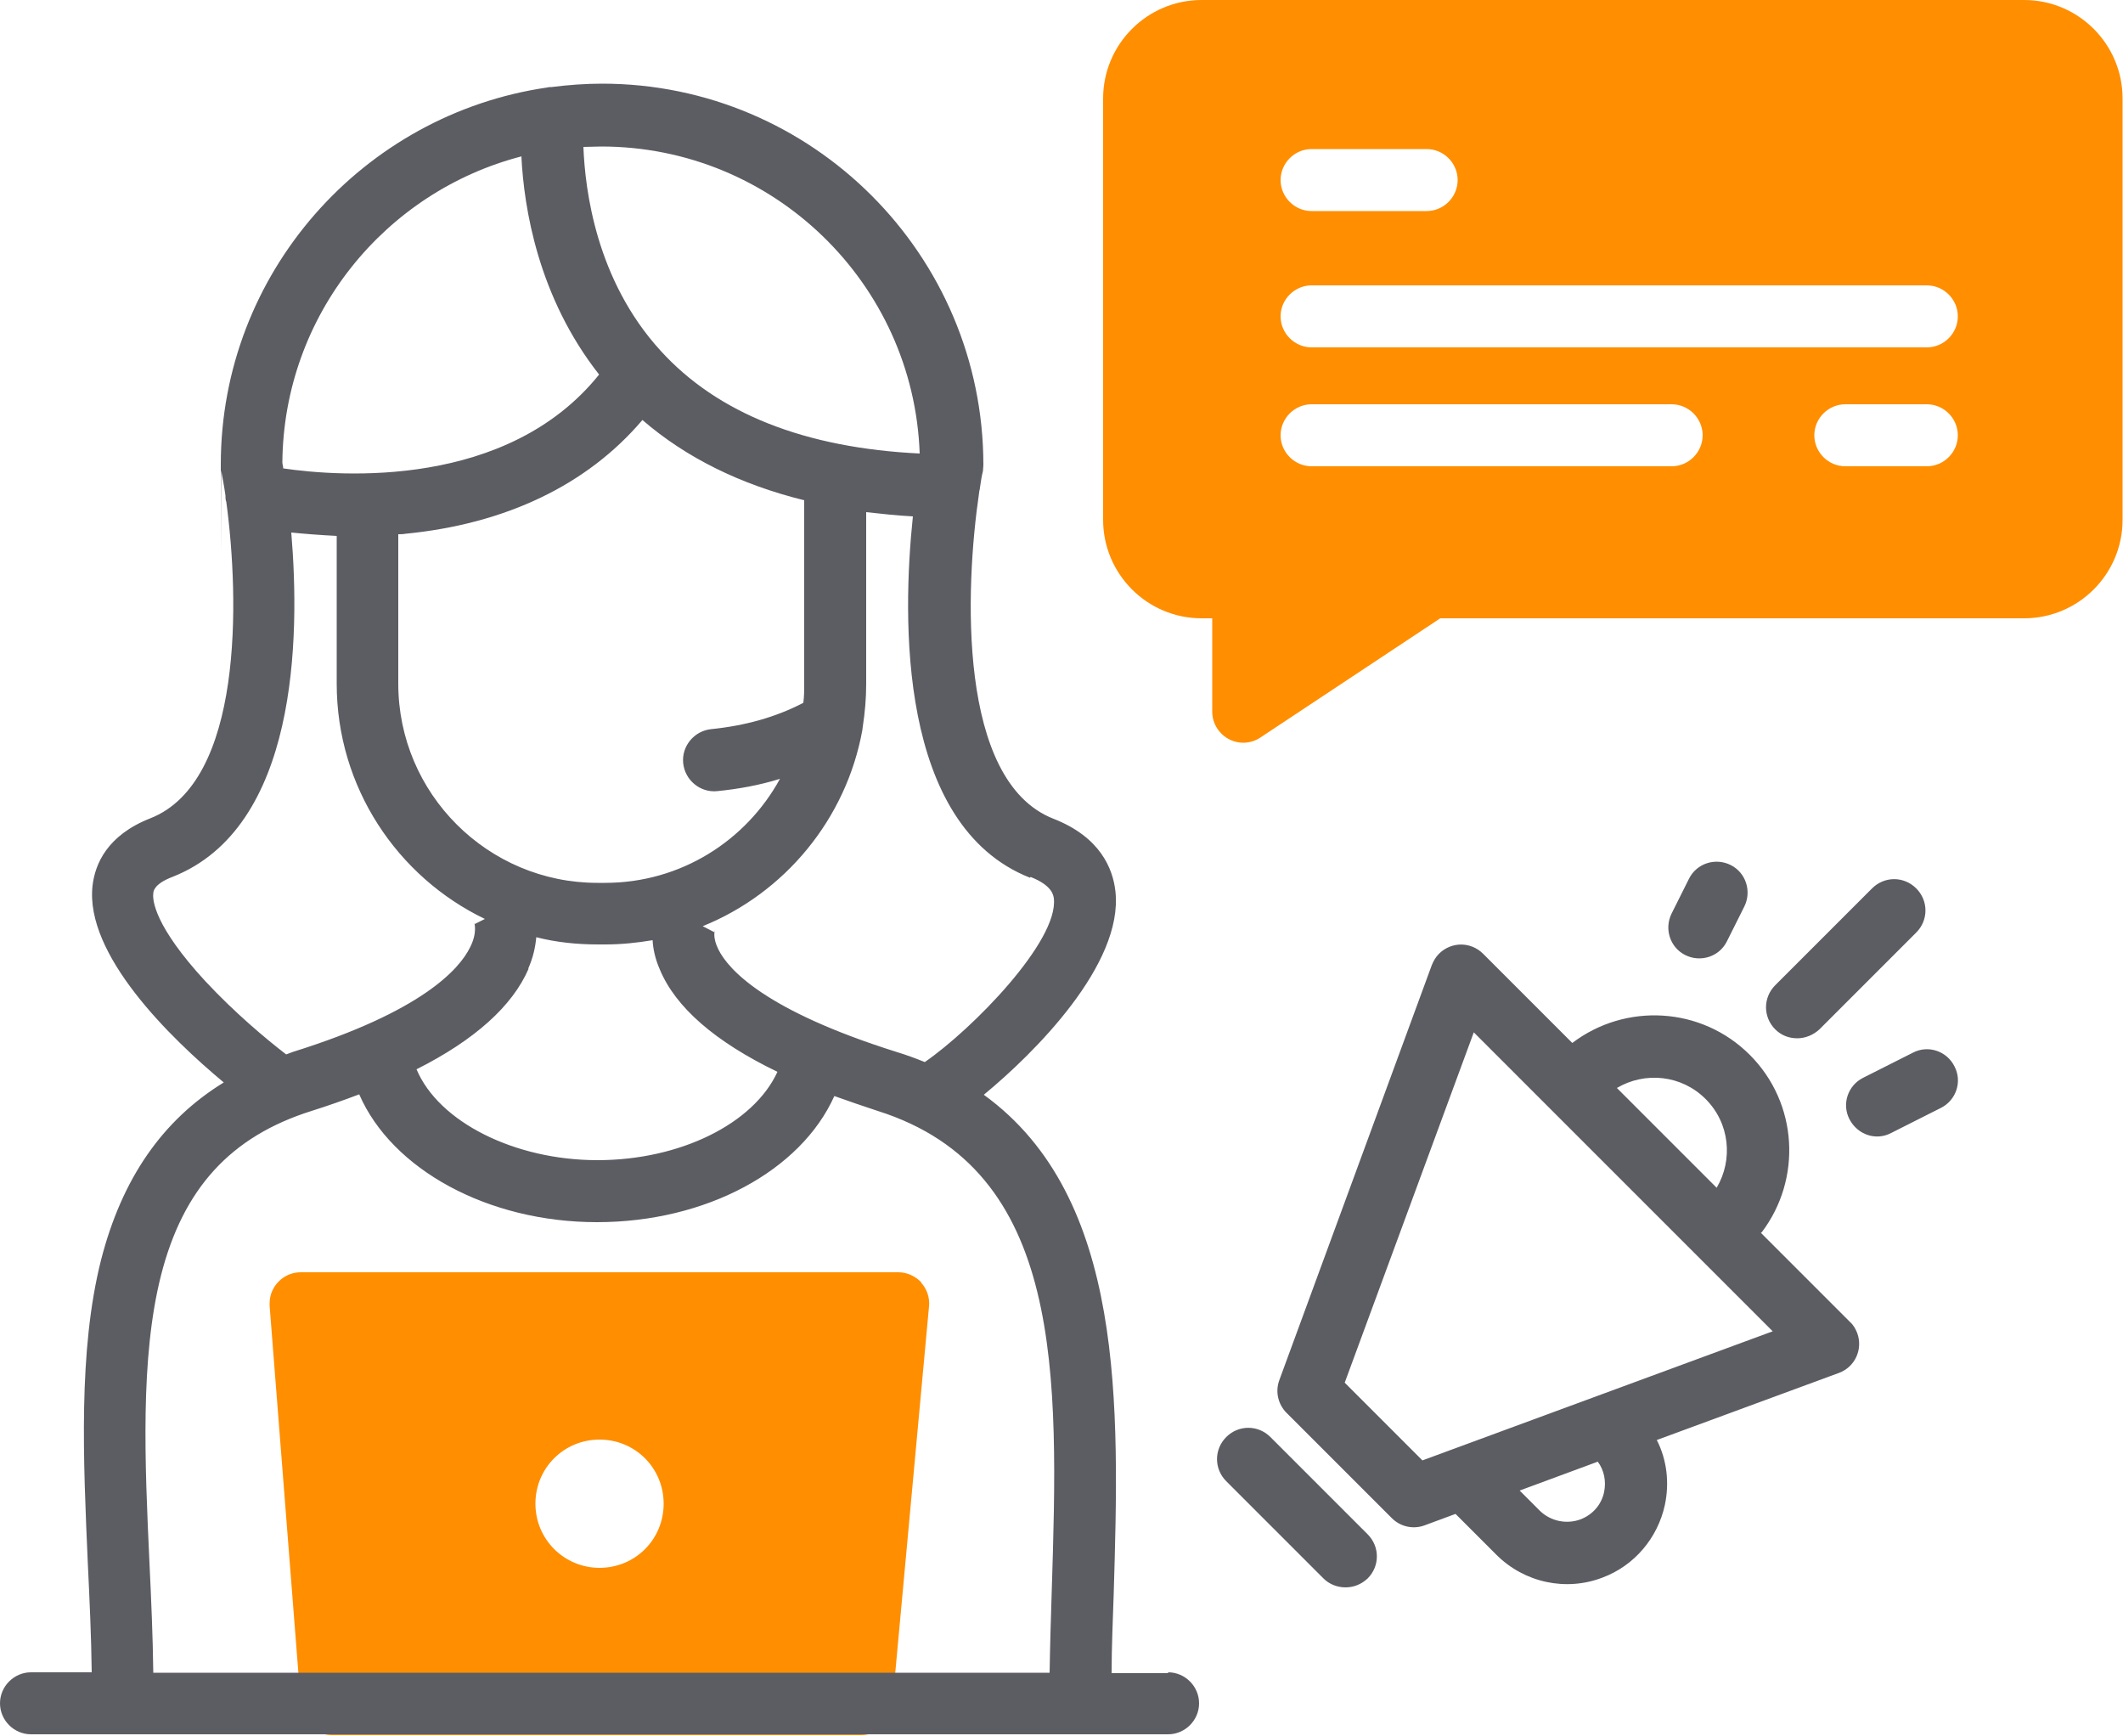
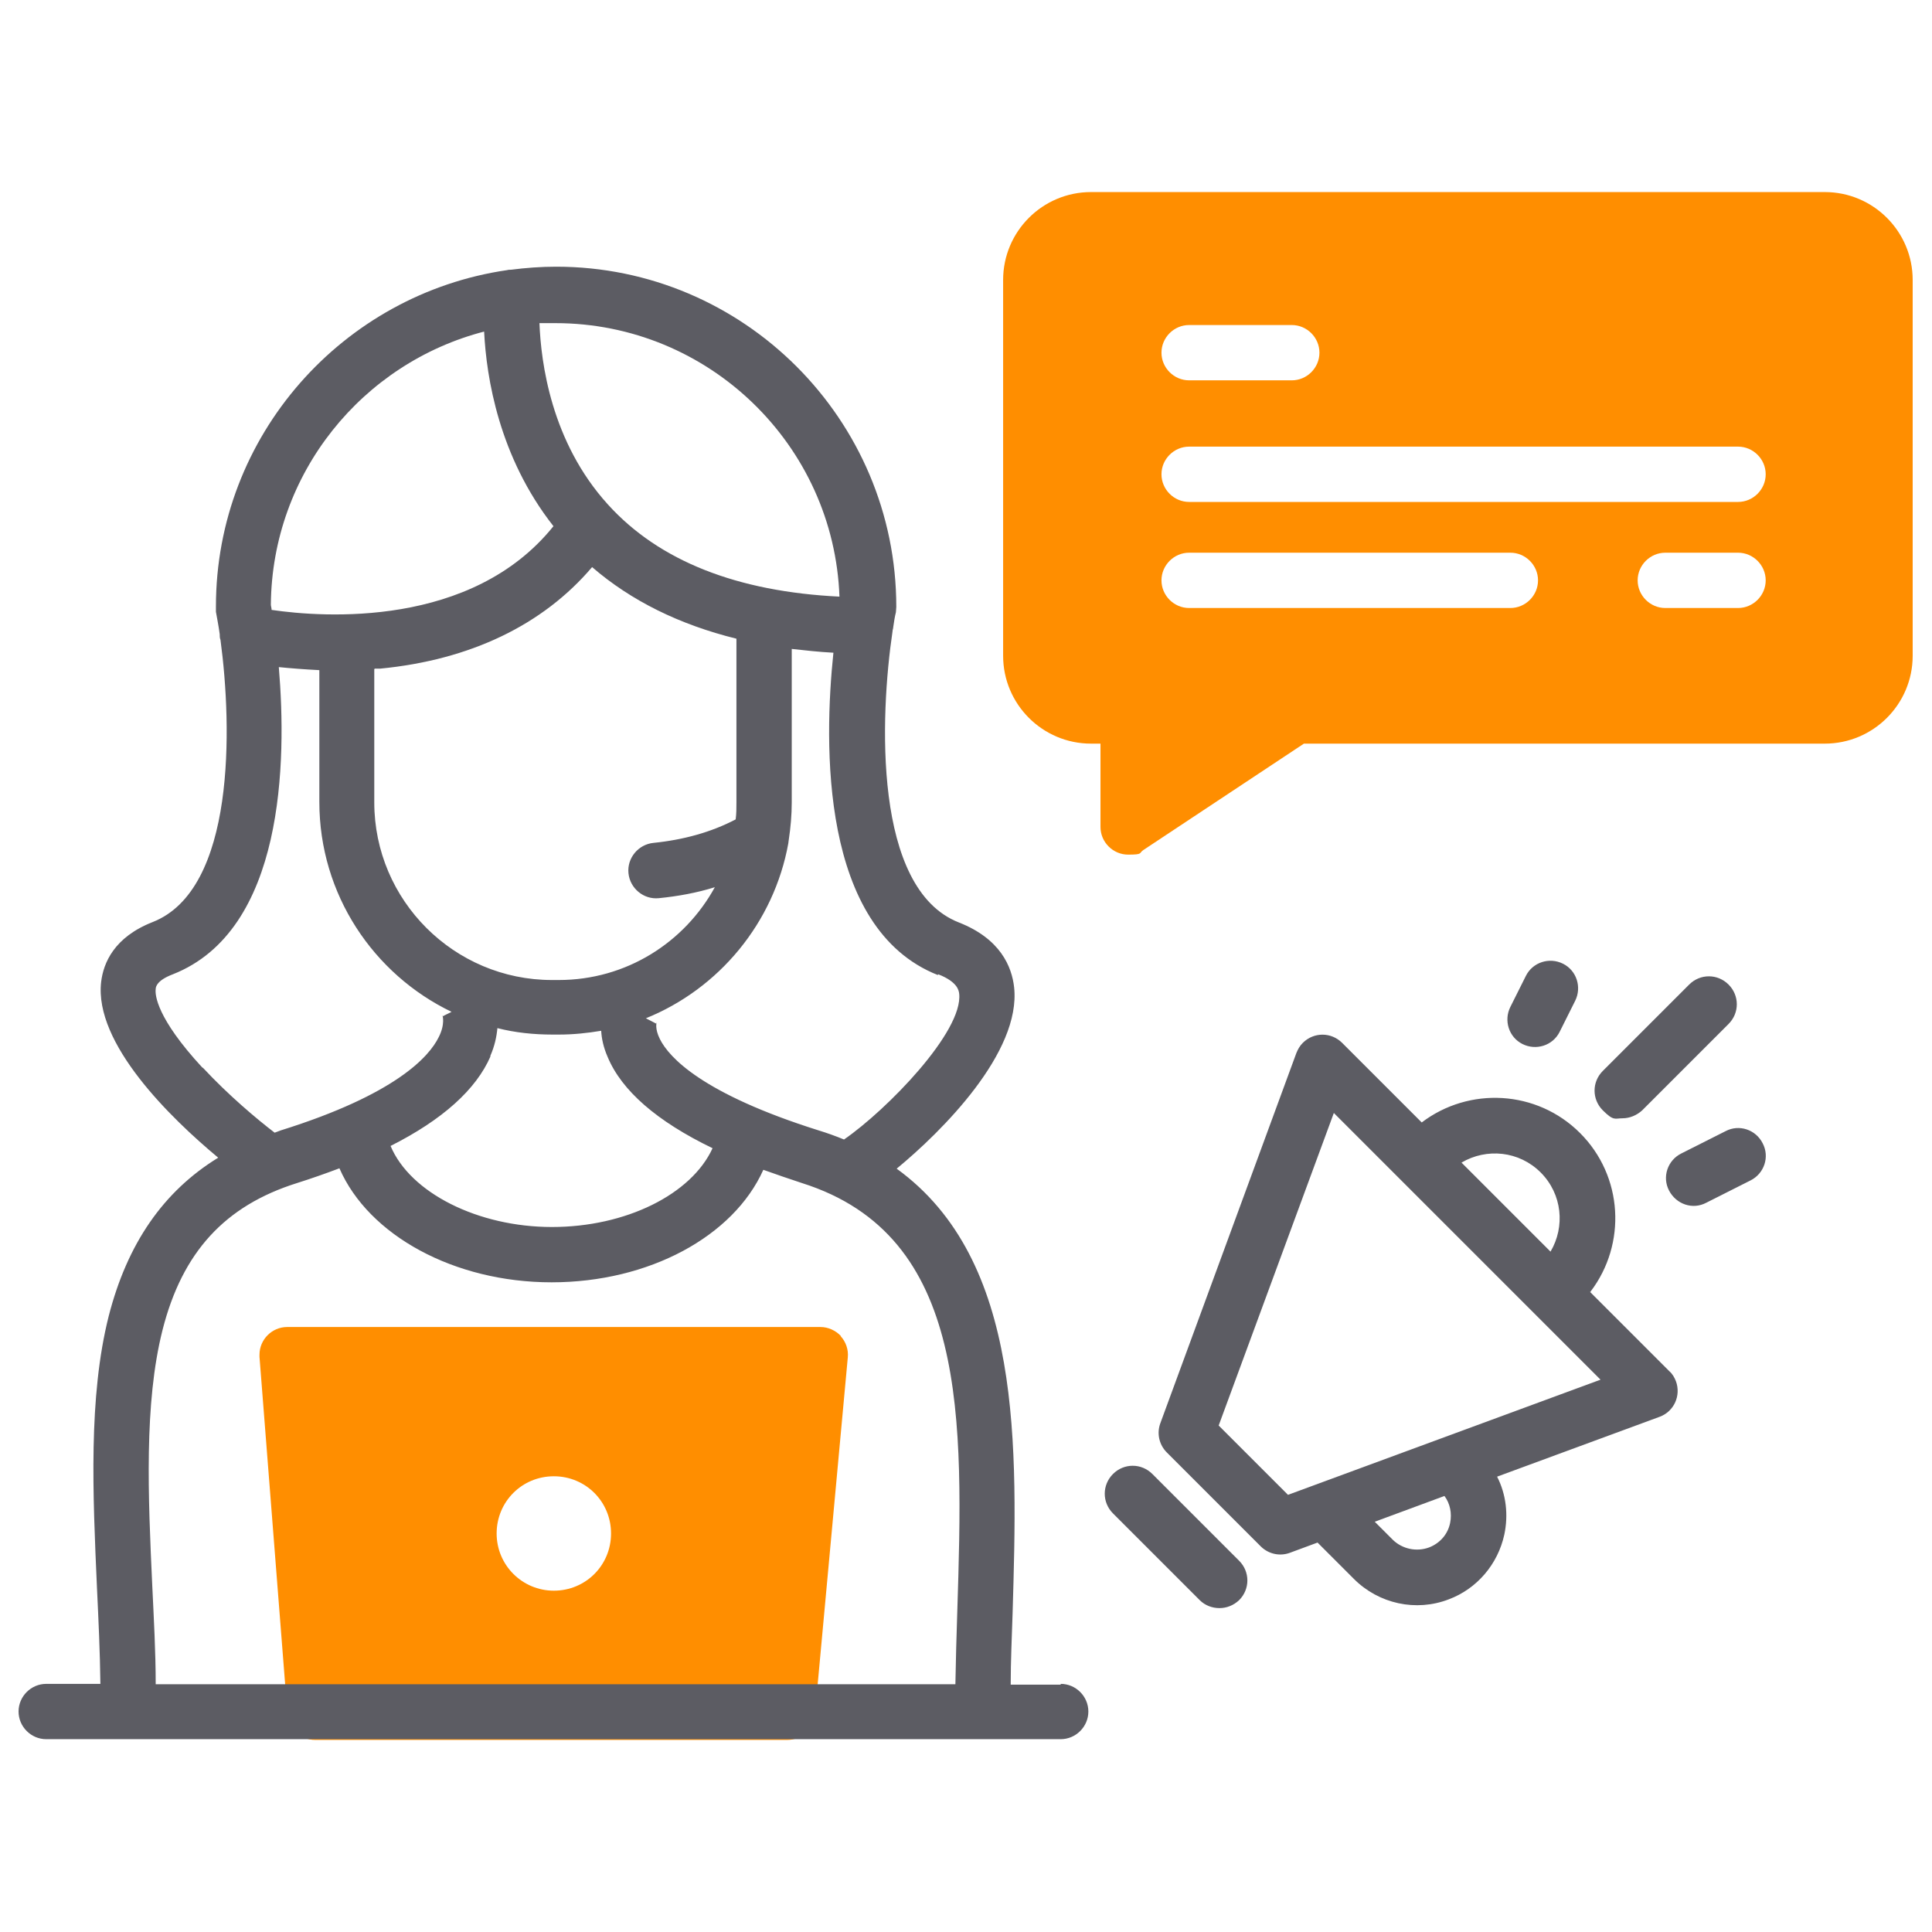
- <svg xmlns="http://www.w3.org/2000/svg" id="Capa_1" version="1.1" viewBox="0 0 500 408.6">
+ <svg xmlns="http://www.w3.org/2000/svg" id="Capa_1" version="1.1" viewBox="0 0 510 510">
  <defs>
    <style>
      .st0 {
        fill: #5c5c63;
      }

      .st1 {
        fill: #ff8e00;
      }
    </style>
  </defs>
-   <path class="st1" d="M217,302c-1.4-1.5-3.4-2.4-5.4-2.4H70.8c-4,0-7.3,3.3-7.3,7.3,0,.2,0,.4,0,.6l7.4,94.4c.3,3.8,3.5,6.7,7.3,6.7h124.6c3.8,0,6.9-2.9,7.3-6.6l8.7-94.4c.2-2-.5-4.1-1.9-5.6h0ZM141.2,369.2c-8.3,0-15.1-6.7-15.1-15.1s6.7-15.1,15.1-15.1,15.1,6.7,15.1,15.1-6.7,15.1-15.1,15.1Z" data-original="#3366ff" />
-   <path class="st0" d="M423.3,244.5c1.9,0,3.8-.8,5.2-2.1l22.8-22.8c2.9-2.9,2.9-7.5,0-10.4-2.9-2.9-7.5-2.9-10.4,0l-22.8,22.8c-2.9,2.9-2.9,7.5,0,10.4,1.4,1.4,3.2,2.1,5.2,2.1h0ZM396.9,224.9c3.6,1.8,8,.4,9.8-3.2l4.1-8.2c1.8-3.6.4-8-3.2-9.8-3.6-1.8-8-.4-9.8,3.2l-4.1,8.2c-1.8,3.6-.4,8,3.2,9.8,0,0,0,0,0,0h0ZM460.3,251.1c-1.8-3.6-6.2-5.1-9.8-3.2l-11.7,5.9c-3.6,1.8-5.1,6.2-3.2,9.8s6.2,5.1,9.8,3.2l11.7-5.9c3.6-1.8,5.1-6.2,3.2-9.8ZM414.9,290.2c9.5-12.5,8.6-30.4-2.8-41.8-11.4-11.4-29.3-12.3-41.8-2.8l-21-21c-2.9-2.9-7.5-2.9-10.4,0-.8.8-1.3,1.7-1.7,2.7l-35.9,97.7c-1,2.7-.3,5.7,1.7,7.7l24.8,24.8c2,2,5,2.7,7.7,1.7l7.3-2.7,9.6,9.6c6.6,6.6,16.4,8.7,25,5.4,7.5-2.8,13-9.3,14.7-17.1,1.1-5.2.5-10.6-1.9-15.3l42.9-15.8c3.8-1.4,5.7-5.6,4.3-9.4-.4-1-.9-1.9-1.7-2.6l-21-21ZM401.7,258.8c5.7,5.7,6.5,14.3,2.6,20.9l-23.5-23.5c6.6-3.9,15.2-3.1,20.9,2.6h0ZM377.8,351.3c-.6,3-2.7,5.4-5.6,6.5-3.3,1.2-7,.4-9.5-2l-4.8-4.8,18.4-6.8c1.5,2,2,4.6,1.5,7.1h0ZM334.9,343.8l-18.2-18.2,30.4-82.5,70.4,70.4-82.5,30.4ZM299.2,338.4c-2.9-2.9-7.5-2.9-10.4,0-2.9,2.9-2.9,7.5,0,10.4l22.9,22.9c1.4,1.4,3.3,2.1,5.2,2.1s3.7-.7,5.2-2.1c2.9-2.9,2.9-7.5,0-10.4h0s-22.9-22.9-22.9-22.9ZM275.1,394h-13.3c0-6.2.3-12.6.5-18.8,1.3-44.1,2.8-93.2-30.6-117.4,11.9-9.8,32.9-30.7,31-47.9-.6-5.4-3.6-12.8-14.6-17.1-22.7-8.9-20.8-54.5-17.5-76.8,0-.4.2-.8.2-1.2.2-1.4.4-2.7.7-3.9,0-.4.1-.9.1-1.4,0-49.5-40.3-89.8-89.8-89.8h0s0,0,0,0c-4,0-8,.3-11.9.8-.3,0-.7,0-1,.1-43.4,6.3-76.9,43.7-76.9,88.8s0,.9.1,1.4c.3,1.7.7,3.7,1,5.9,0,.5,0,1,.2,1.5,3.1,23,4,65.9-17.9,74.5-10.2,4-13,10.8-13.6,15.8-1.9,16.3,18.4,36,30.9,46.4-14.5,8.9-24,22.7-28.9,41.8-5.4,21.4-4.2,47-3.1,71.8.4,8.4.8,16.9.9,25.3H7.3c-4,0-7.3,3.3-7.3,7.3s3.3,7.3,7.3,7.3h267.8c4,0,7.3-3.3,7.3-7.3s-3.3-7.3-7.3-7.3h0ZM242.7,206.5c5.1,2,5.4,4.3,5.5,5.1,1.1,10-19.1,30.7-30.4,38.5-2.2-.9-4.4-1.7-6.7-2.4-30.8-9.7-39.5-19.3-41.9-24.1-1.4-2.8-.9-4.4-.8-4.5,0,.3-.2.4-.2.4l-2.7-1.4c19.3-7.8,33.8-25.2,37.6-46.2,0-.3.1-.6.1-.8.5-3.3.8-6.6.8-10v-40.5c3.6.4,7.2.8,11,1-2.5,23.9-3.6,72.8,27.6,85.1h0ZM93.9,125.8c.5,0,1,0,1.5-.1,23.7-2.3,42.9-11.5,55.9-26.8,10.3,8.9,23.1,15.2,38.1,18.9v43.2c0,1.5,0,3-.2,4.5-6.5,3.4-13.8,5.4-21.7,6.2-4,.4-7,4-6.6,8s4,7,8,6.6c5-.5,10-1.4,14.8-2.9-8,14.6-23.4,24.5-41.2,24.5h-1.8c-25.8,0-46.9-21-46.9-46.9v-35.2ZM124.4,228.1c1.2-2.7,1.7-5.2,1.9-7.4,4.7,1.2,9.6,1.7,14.5,1.7h1.8c3.8,0,7.5-.4,11.1-1,.1,2,.6,4.4,1.7,6.9,3.7,8.9,13,17,27.7,24.1-5.6,12.2-22.9,20.8-42.4,20.8s-37.4-9-42.6-21.4c13.7-6.9,22.6-14.9,26.4-23.7ZM216.7,106.8c-27.1-1.3-47.7-9.4-61.2-24.3-15.1-16.6-17.7-37.7-18.1-47.9,1.4,0,2.8-.1,4.2-.1h0s0,0,0,0c40.5,0,73.6,32.2,75,72.3h0ZM122.8,36.9c.6,12,3.9,33,18.3,51.3-21.6,26.9-60.8,24.1-74.4,22.1,0-.5-.2-1-.2-1.4.3-34.7,24.2-63.8,56.4-72.1h0ZM48.4,231.1c-12.1-13.1-12.5-19.2-12.3-20.7,0-.6.3-2.3,4.5-3.9,29.5-11.6,30.1-56.2,28-81.1,3,.3,6.7.6,10.7.8v34.8c0,24.4,14.3,45.5,34.9,55.4l-2.4,1.2s0-.1-.1-.3c0,0,.8,2.3-1,5.8-2.5,5.1-11.3,15.1-41.7,24.6-.5.2-1.1.4-1.6.6-4.7-3.6-12.2-9.9-18.9-17.1h0ZM35.2,368c-1.1-23.7-2.2-48.2,2.7-67.6,5.2-20.5,16.4-32.8,35.5-38.8,3.8-1.2,7.5-2.5,11.2-3.9,7.7,17.7,30.3,30.1,56,30.1s48-12.1,55.9-29.7c3.4,1.2,6.8,2.4,10.2,3.5,44,13.9,42.6,62.1,41,113.1-.2,6.3-.4,12.8-.5,19.2H36.1c-.1-8.6-.5-17.4-.9-25.9h0Z" data-original="#070606" />
-   <path class="st1" d="M476.8,0h-193.8c-12.8,0-23.2,10.4-23.2,23.2v99.2c0,12.8,10.4,23.2,23.2,23.2h2.5v22c0,4,3.3,7.3,7.3,7.3,1.4,0,2.8-.4,4-1.2l42.4-28.1h137.5c12.8,0,23.2-10.4,23.2-23.2V23.2c0-12.8-10.4-23.2-23.2-23.2h0ZM308.9,35.1h27.1c4,0,7.3,3.3,7.3,7.3s-3.3,7.3-7.3,7.3h-27.1c-4,0-7.3-3.3-7.3-7.3s3.3-7.3,7.3-7.3ZM393.7,109.8h-84.8c-4,0-7.3-3.3-7.3-7.3s3.3-7.3,7.3-7.3h84.8c4,0,7.3,3.3,7.3,7.3s-3.3,7.3-7.3,7.3ZM453.8,109.8h-19.2c-4,0-7.3-3.3-7.3-7.3s3.3-7.3,7.3-7.3h19.2c4,0,7.3,3.3,7.3,7.3s-3.3,7.3-7.3,7.3h0ZM453.8,81.8h-144.9c-4,0-7.3-3.3-7.3-7.3s3.3-7.3,7.3-7.3h144.9c4,0,7.3,3.3,7.3,7.3s-3.3,7.3-7.3,7.3h0Z" data-original="#3366ff" />
+   <path class="st1" d="M222,352.7c-1.4-1.5-3.4-2.4-5.4-2.4H75.8c-4,0-7.3,3.3-7.3,7.3v.6l7.4,94.4c.3,3.8,3.5,6.7,7.3,6.7h124.6c3.8,0,6.9-2.9,7.3-6.6l8.7-94.4c.2-2-.5-4.1-1.9-5.6h0ZM146.2,419.9c-8.3,0-15.1-6.7-15.1-15.1s6.7-15.1,15.1-15.1,15.1,6.7,15.1,15.1-6.7,15.1-15.1,15.1Z" data-original="#3366ff" />
+   <path class="st0" d="M428.3,295.2c1.9,0,3.8-.8,5.2-2.1l22.8-22.8c2.9-2.9,2.9-7.5,0-10.4s-7.5-2.9-10.4,0l-22.8,22.8c-2.9,2.9-2.9,7.5,0,10.4s3.2,2.1,5.2,2.1h0ZM401.9,275.6c3.6,1.8,8,.4,9.8-3.2l4.1-8.2c1.8-3.6.4-8-3.2-9.8s-8-.4-9.8,3.2l-4.1,8.2c-1.8,3.6-.4,8,3.2,9.8h0ZM465.3,301.8c-1.8-3.6-6.2-5.1-9.8-3.2l-11.7,5.9c-3.6,1.8-5.1,6.2-3.2,9.8s6.2,5.1,9.8,3.2l11.7-5.9c3.6-1.8,5.1-6.2,3.2-9.8h0ZM419.9,340.9c9.5-12.5,8.6-30.4-2.8-41.8-11.4-11.4-29.3-12.3-41.8-2.8l-21-21c-2.9-2.9-7.5-2.9-10.4,0-.8.8-1.3,1.7-1.7,2.7l-35.9,97.7c-1,2.7-.3,5.7,1.7,7.7l24.8,24.8c2,2,5,2.7,7.7,1.7l7.3-2.7,9.6,9.6c6.6,6.6,16.4,8.7,25,5.4,7.5-2.8,13-9.3,14.7-17.1,1.1-5.2.5-10.6-1.9-15.3l42.9-15.8c3.8-1.4,5.7-5.6,4.3-9.4-.4-1-.9-1.9-1.7-2.6l-21-21h.2ZM406.7,309.5c5.7,5.7,6.5,14.3,2.6,20.9l-23.5-23.5c6.6-3.9,15.2-3.1,20.9,2.6h0ZM382.8,402c-.6,3-2.7,5.4-5.6,6.5-3.3,1.2-7,.4-9.5-2l-4.8-4.8,18.4-6.8c1.5,2,2,4.6,1.5,7.1h0ZM339.9,394.5l-18.2-18.2,30.4-82.5,70.4,70.4-82.5,30.4h0ZM304.2,389.1c-2.9-2.9-7.5-2.9-10.4,0s-2.9,7.5,0,10.4l22.9,22.9c1.4,1.4,3.3,2.1,5.2,2.1s3.7-.7,5.2-2.1c2.9-2.9,2.9-7.5,0-10.4h0l-22.9-22.9h0ZM280.1,444.7h-13.3c0-6.2.3-12.6.5-18.8,1.3-44.1,2.8-93.2-30.6-117.4,11.9-9.8,32.9-30.7,31-47.9-.6-5.4-3.6-12.8-14.6-17.1-22.7-8.9-20.8-54.5-17.5-76.8,0-.4.2-.8.2-1.2.2-1.4.4-2.7.7-3.9,0-.4.1-.9.1-1.4,0-49.5-40.3-89.8-89.8-89.8h0c-4,0-8,.3-11.9.8-.3,0-.7,0-1,.1-43.4,6.3-76.9,43.7-76.9,88.8s0,.9,0,1.4c.3,1.7.7,3.7,1,5.9,0,.5,0,1,.2,1.5,3.1,23,4,65.9-17.9,74.5-10.2,4-13,10.8-13.6,15.8-1.9,16.3,18.4,36,30.9,46.4-14.5,8.9-24,22.7-28.9,41.8-5.4,21.4-4.2,47-3.1,71.8.4,8.4.8,16.9.9,25.3h-14.3c-4,0-7.3,3.3-7.3,7.3s3.3,7.3,7.3,7.3h267.8c4,0,7.3-3.3,7.3-7.3s-3.3-7.3-7.3-7.3h0v.2ZM247.7,257.2c5.1,2,5.4,4.3,5.5,5.1,1.1,10-19.1,30.7-30.4,38.5-2.2-.9-4.4-1.7-6.7-2.4-30.8-9.7-39.5-19.3-41.9-24.1-1.4-2.8-.9-4.4-.8-4.5,0,.3-.2.4-.2.4l-2.7-1.4c19.3-7.8,33.8-25.2,37.6-46.2,0-.3.1-.6.1-.8.5-3.3.8-6.6.8-10v-40.5c3.6.4,7.2.8,11,1-2.5,23.9-3.6,72.8,27.6,85.1h0v-.2ZM98.9,176.5c.5,0,1,0,1.5,0,23.7-2.3,42.9-11.5,55.9-26.8,10.3,8.9,23.1,15.2,38.1,18.9v43.2c0,1.5,0,3-.2,4.5-6.5,3.4-13.8,5.4-21.7,6.2-4,.4-7,4-6.6,8s4,7,8,6.6c5-.5,10-1.4,14.8-2.9-8,14.6-23.4,24.5-41.2,24.5h-1.8c-25.8,0-46.9-21-46.9-46.9v-35.2h.1ZM129.4,278.8c1.2-2.7,1.7-5.2,1.9-7.4,4.7,1.2,9.6,1.7,14.5,1.7h1.8c3.8,0,7.5-.4,11.1-1,.1,2,.6,4.4,1.7,6.9,3.7,8.9,13,17,27.7,24.1-5.6,12.2-22.9,20.8-42.4,20.8s-37.4-9-42.6-21.4c13.7-6.9,22.6-14.9,26.4-23.7h-.1ZM221.7,157.5c-27.1-1.3-47.7-9.4-61.2-24.3-15.1-16.6-17.7-37.7-18.1-47.9,1.4,0,2.8,0,4.2,0h0c40.5,0,73.6,32.2,75,72.3h.1ZM127.8,87.6c.6,12,3.9,33,18.3,51.3-21.6,26.9-60.8,24.1-74.4,22.1,0-.5-.2-1-.2-1.4.3-34.7,24.2-63.8,56.4-72.1h-.1ZM53.4,281.8c-12.1-13.1-12.5-19.2-12.3-20.7,0-.6.3-2.3,4.5-3.9,29.5-11.6,30.1-56.2,28-81.1,3,.3,6.7.6,10.7.8v34.8c0,24.4,14.3,45.5,34.9,55.4l-2.4,1.2s0-.1,0-.3c0,0,.8,2.3-1,5.8-2.5,5.1-11.3,15.1-41.7,24.6-.5.2-1.1.4-1.6.6-4.7-3.6-12.2-9.9-18.9-17.1h0ZM40.2,418.7c-1.1-23.7-2.2-48.2,2.7-67.6,5.2-20.5,16.4-32.8,35.5-38.8,3.8-1.2,7.5-2.5,11.2-3.9,7.7,17.7,30.3,30.1,56,30.1s48-12.1,55.9-29.7c3.4,1.2,6.8,2.4,10.2,3.5,44,13.9,42.6,62.1,41,113.1-.2,6.3-.4,12.8-.5,19.2H41.1c0-8.6-.5-17.4-.9-25.9h0Z" data-original="#070606" />
+   <path class="st1" d="M481.8,50.7h-193.8c-12.8,0-23.2,10.4-23.2,23.2v99.2c0,12.8,10.4,23.2,23.2,23.2h2.5v22c0,4,3.3,7.3,7.3,7.3s2.8-.4,4-1.2l42.4-28.1h137.5c12.8,0,23.2-10.4,23.2-23.2v-99.2c0-12.8-10.4-23.2-23.2-23.2h.1ZM313.9,85.8h27.1c4,0,7.3,3.3,7.3,7.3s-3.3,7.3-7.3,7.3h-27.1c-4,0-7.3-3.3-7.3-7.3s3.3-7.3,7.3-7.3ZM398.7,160.5h-84.8c-4,0-7.3-3.3-7.3-7.3s3.3-7.3,7.3-7.3h84.8c4,0,7.3,3.3,7.3,7.3s-3.3,7.3-7.3,7.3ZM458.8,160.5h-19.2c-4,0-7.3-3.3-7.3-7.3s3.3-7.3,7.3-7.3h19.2c4,0,7.3,3.3,7.3,7.3s-3.3,7.3-7.3,7.3h0ZM458.8,132.5h-144.9c-4,0-7.3-3.3-7.3-7.3s3.3-7.3,7.3-7.3h144.9c4,0,7.3,3.3,7.3,7.3s-3.3,7.3-7.3,7.3h0Z" data-original="#3366ff" />
</svg>
